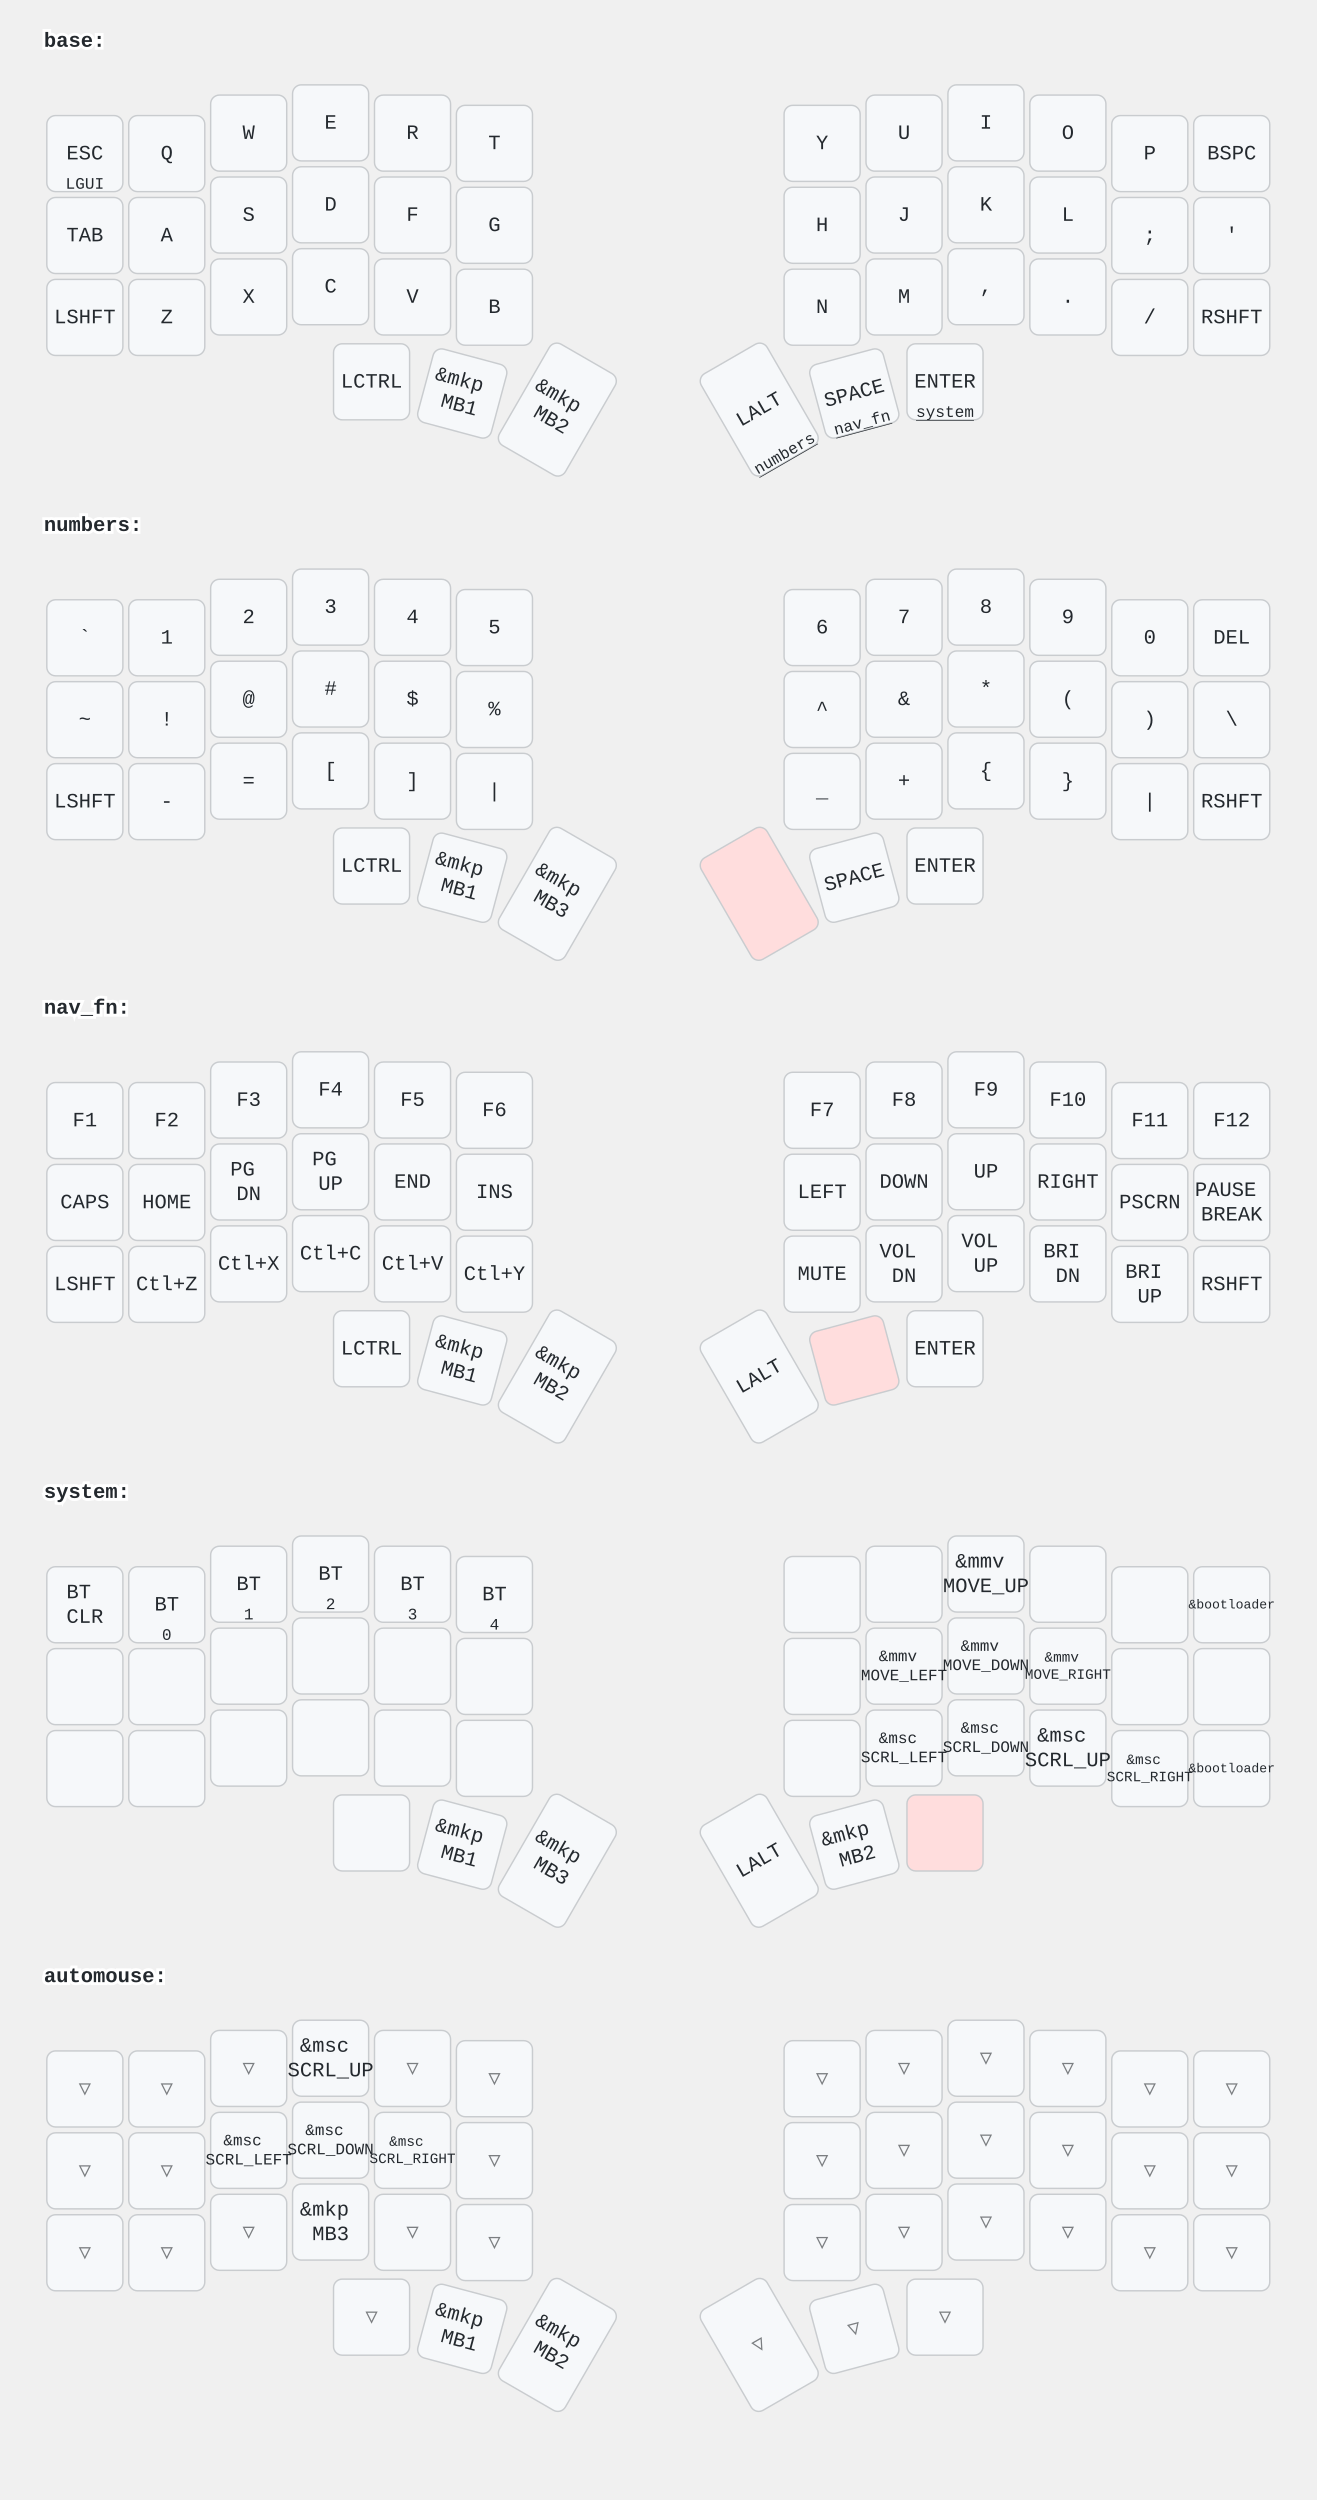
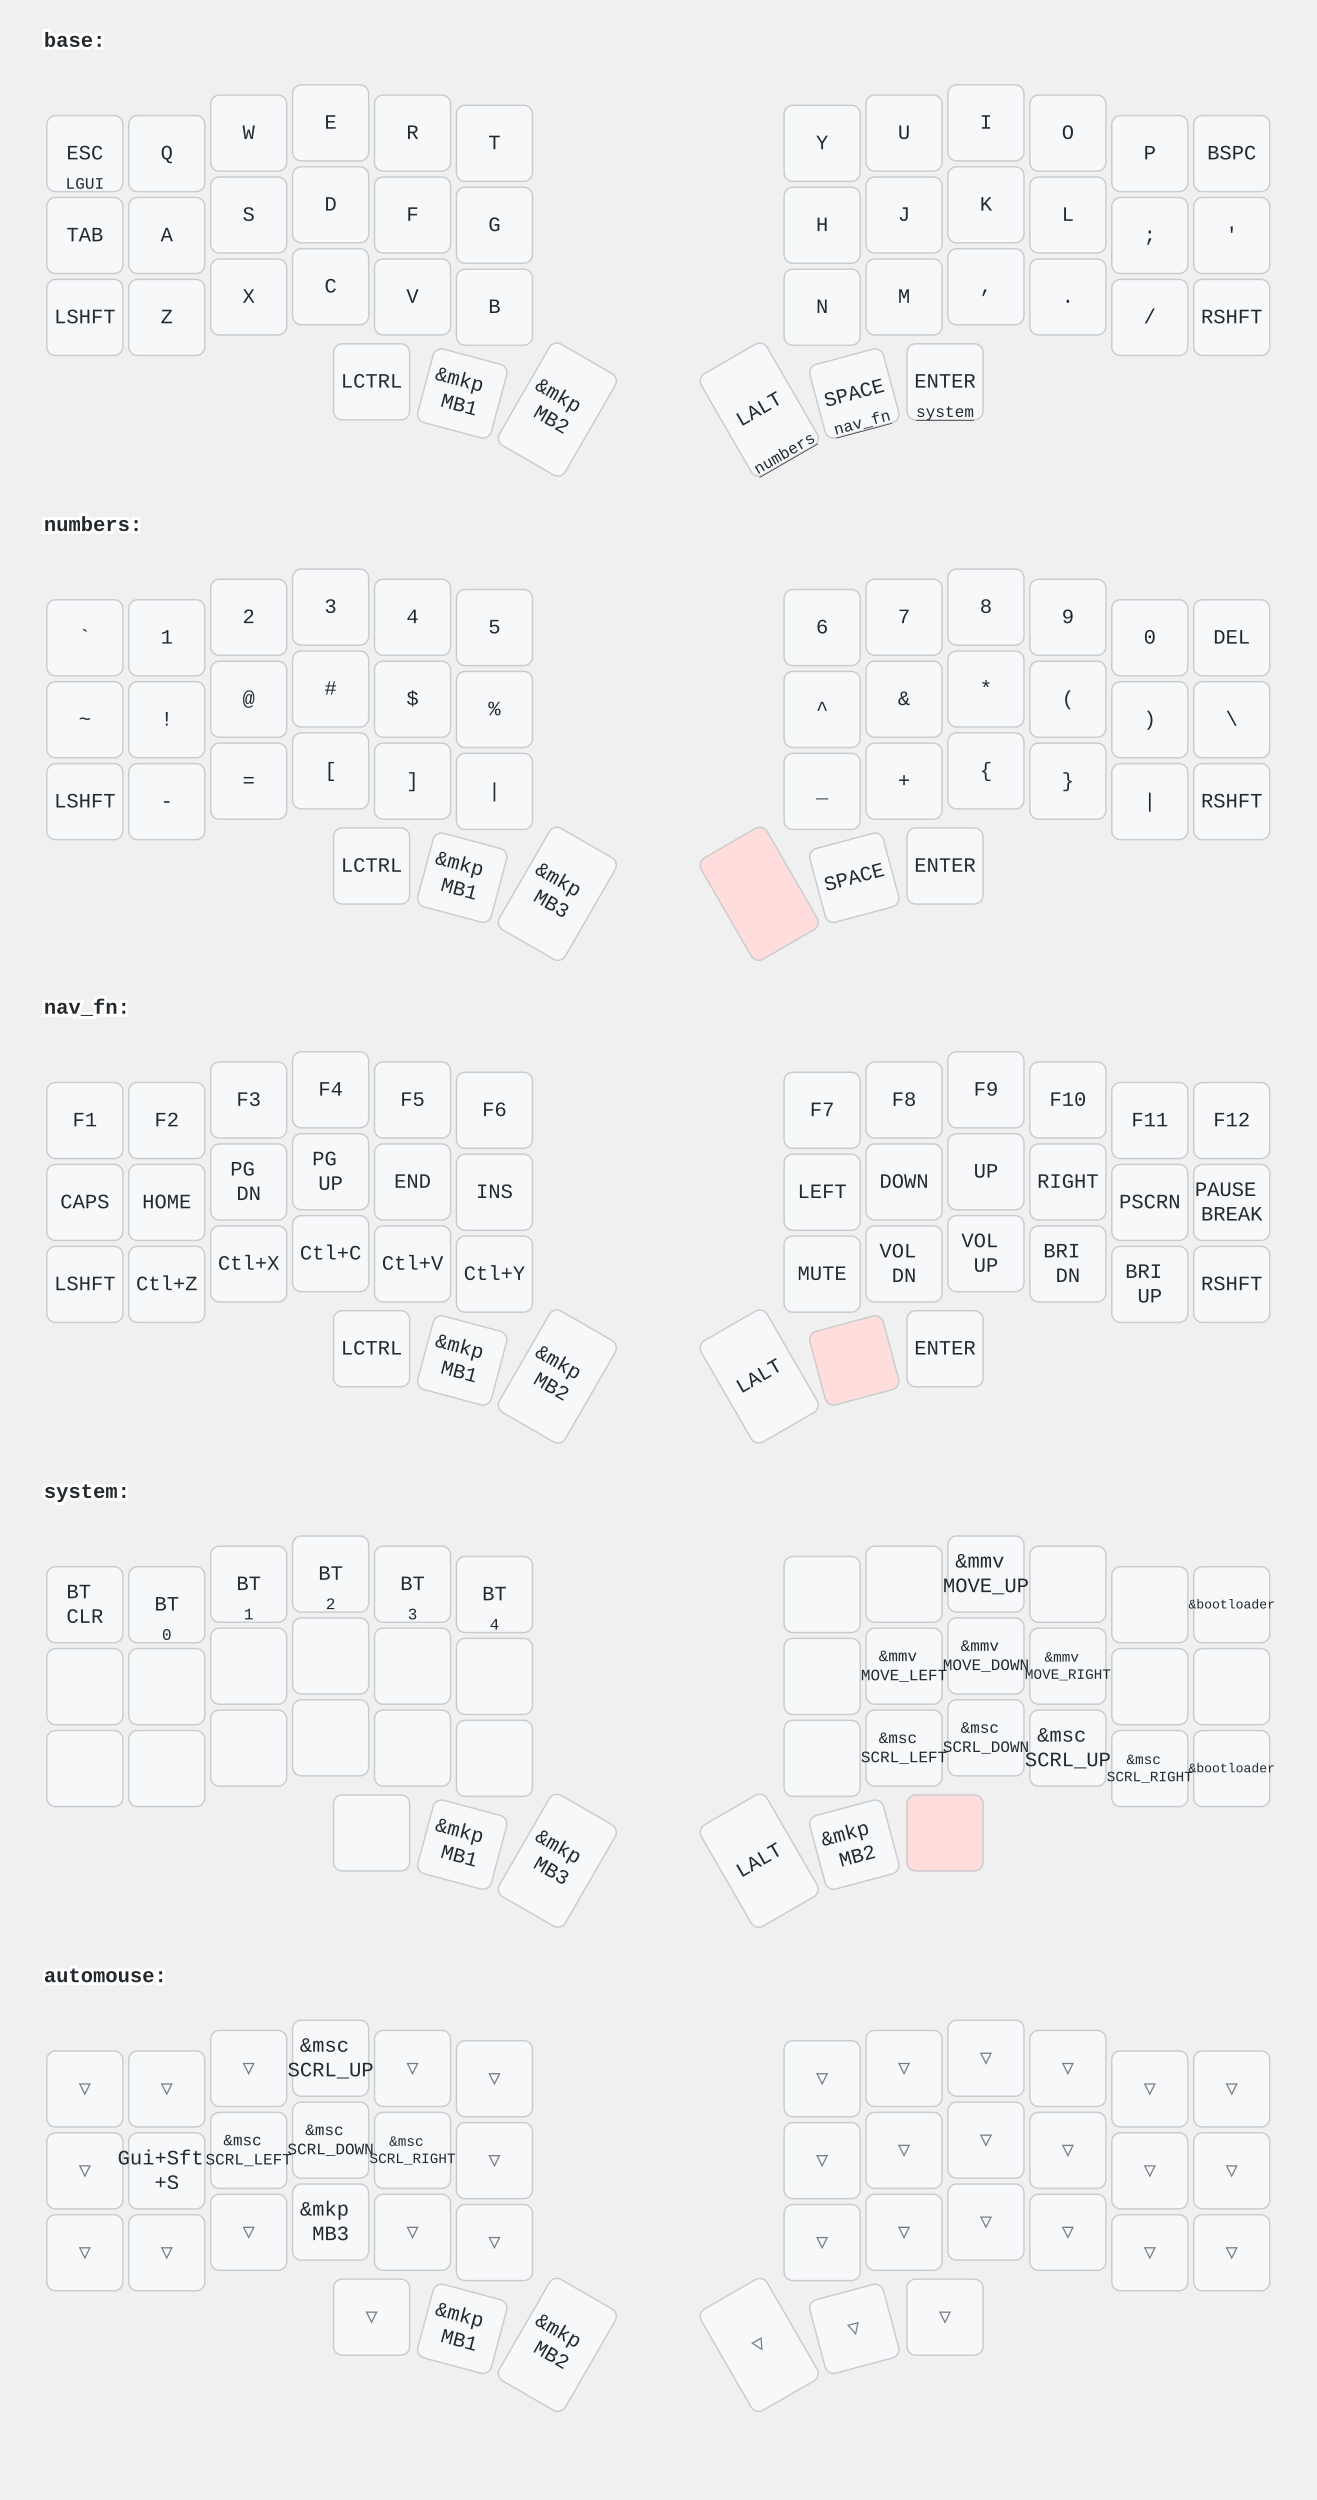
<svg xmlns="http://www.w3.org/2000/svg" width="900" height="1709" viewBox="0 0 900 1709" class="keymap">
  <style>/* inherit to force styles through use tags */
svg path {
    fill: inherit;
}

/* font and background color specifications */
svg.keymap {
    font-family: SFMono-Regular,Consolas,Liberation Mono,Menlo,monospace;
    font-size: 14px;
    font-kerning: normal;
    text-rendering: optimizeLegibility;
    fill: #24292e;
}

/* default key styling */
rect.key {
    fill: #f6f8fa;
}

rect.key, rect.combo {
    stroke: #c9cccf;
    stroke-width: 1;
}

/* default key side styling, only used is draw_key_sides is set */
rect.side {
    filter: brightness(90%);
}

/* color accent for combo boxes */
rect.combo, rect.combo-separate {
    fill: #cdf;
}

/* color accent for held keys */
rect.held, rect.combo.held {
    fill: #fdd;
}

/* color accent for ghost (optional) keys */
rect.ghost, rect.combo.ghost {
    stroke-dasharray: 4, 4;
    stroke-width: 2;
}

text {
    text-anchor: middle;
    dominant-baseline: middle;
}

/* styling for layer labels */
text.label {
    font-weight: bold;
    text-anchor: start;
    stroke: white;
    stroke-width: 4;
    paint-order: stroke;
}

/* styling for optional footer */
text.footer {
    text-anchor: end;
    dominant-baseline: auto;
    stroke: white;
    stroke-width: 4;
    paint-order: stroke;
}

/* styling for combo tap, and key non-tap label text */
text.combo, text.hold, text.shifted, text.left, text.right {
    font-size: 11px;
}

text.hold {
    text-anchor: middle;
    dominant-baseline: auto;
}

text.shifted {
    text-anchor: middle;
    dominant-baseline: hanging;
}

text.left {
    text-anchor: start;
}

text.right {
    text-anchor: end;
}

text.layer-activator {
    text-decoration: underline;
}

/* styling for hold/shifted label text in combo box */
text.combo.hold, text.combo.shifted, text.combo.left, text.combo.right {
    font-size: 8px;
}

/* lighter symbol for transparent keys */
text.trans {
    fill: #7b7e81;
}

/* styling for combo dendrons */
path.combo {
    stroke-width: 1;
    stroke: gray;
    fill: none;
}

/* Start Tabler Icons Cleanup */
/* cannot use height/width with glyphs */
.icon-tabler &gt; path {
    fill: inherit;
    stroke: inherit;
    stroke-width: 2;
}
/* hide tabler's default box */
.icon-tabler &gt; path[stroke="none"][fill="none"] {
    visibility: hidden;
}
/* End Tabler Icons Cleanup */
</style>
  <g transform="translate(30, 0)" class="layer-base">
    <text x="0" y="28" class="label" id="base">base:</text>
    <g transform="translate(0, 56)">
      <g transform="translate(28, 49)" class="key keypos-0">
        <rect rx="6" ry="6" x="-26" y="-26" width="52" height="52" class="key" />
        <text x="0" y="0" class="key tap">ESC</text>
        <text x="0" y="24" class="key hold">LGUI</text>
      </g>
      <g transform="translate(84, 49)" class="key keypos-1">
        <rect rx="6" ry="6" x="-26" y="-26" width="52" height="52" class="key" />
        <text x="0" y="0" class="key tap">Q</text>
      </g>
      <g transform="translate(140, 35)" class="key keypos-2">
        <rect rx="6" ry="6" x="-26" y="-26" width="52" height="52" class="key" />
        <text x="0" y="0" class="key tap">W</text>
      </g>
      <g transform="translate(196, 28)" class="key keypos-3">
        <rect rx="6" ry="6" x="-26" y="-26" width="52" height="52" class="key" />
        <text x="0" y="0" class="key tap">E</text>
      </g>
      <g transform="translate(252, 35)" class="key keypos-4">
        <rect rx="6" ry="6" x="-26" y="-26" width="52" height="52" class="key" />
        <text x="0" y="0" class="key tap">R</text>
      </g>
      <g transform="translate(308, 42)" class="key keypos-5">
        <rect rx="6" ry="6" x="-26" y="-26" width="52" height="52" class="key" />
        <text x="0" y="0" class="key tap">T</text>
      </g>
      <g transform="translate(532, 42)" class="key keypos-6">
        <rect rx="6" ry="6" x="-26" y="-26" width="52" height="52" class="key" />
        <text x="0" y="0" class="key tap">Y</text>
      </g>
      <g transform="translate(588, 35)" class="key keypos-7">
        <rect rx="6" ry="6" x="-26" y="-26" width="52" height="52" class="key" />
        <text x="0" y="0" class="key tap">U</text>
      </g>
      <g transform="translate(644, 28)" class="key keypos-8">
        <rect rx="6" ry="6" x="-26" y="-26" width="52" height="52" class="key" />
        <text x="0" y="0" class="key tap">I</text>
      </g>
      <g transform="translate(700, 35)" class="key keypos-9">
        <rect rx="6" ry="6" x="-26" y="-26" width="52" height="52" class="key" />
        <text x="0" y="0" class="key tap">O</text>
      </g>
      <g transform="translate(756, 49)" class="key keypos-10">
        <rect rx="6" ry="6" x="-26" y="-26" width="52" height="52" class="key" />
        <text x="0" y="0" class="key tap">P</text>
      </g>
      <g transform="translate(812, 49)" class="key keypos-11">
        <rect rx="6" ry="6" x="-26" y="-26" width="52" height="52" class="key" />
        <text x="0" y="0" class="key tap">BSPC</text>
      </g>
      <g transform="translate(28, 105)" class="key keypos-12">
        <rect rx="6" ry="6" x="-26" y="-26" width="52" height="52" class="key" />
        <text x="0" y="0" class="key tap">TAB</text>
      </g>
      <g transform="translate(84, 105)" class="key keypos-13">
        <rect rx="6" ry="6" x="-26" y="-26" width="52" height="52" class="key" />
        <text x="0" y="0" class="key tap">A</text>
      </g>
      <g transform="translate(140, 91)" class="key keypos-14">
        <rect rx="6" ry="6" x="-26" y="-26" width="52" height="52" class="key" />
        <text x="0" y="0" class="key tap">S</text>
      </g>
      <g transform="translate(196, 84)" class="key keypos-15">
        <rect rx="6" ry="6" x="-26" y="-26" width="52" height="52" class="key" />
        <text x="0" y="0" class="key tap">D</text>
      </g>
      <g transform="translate(252, 91)" class="key keypos-16">
        <rect rx="6" ry="6" x="-26" y="-26" width="52" height="52" class="key" />
        <text x="0" y="0" class="key tap">F</text>
      </g>
      <g transform="translate(308, 98)" class="key keypos-17">
        <rect rx="6" ry="6" x="-26" y="-26" width="52" height="52" class="key" />
        <text x="0" y="0" class="key tap">G</text>
      </g>
      <g transform="translate(532, 98)" class="key keypos-18">
        <rect rx="6" ry="6" x="-26" y="-26" width="52" height="52" class="key" />
        <text x="0" y="0" class="key tap">H</text>
      </g>
      <g transform="translate(588, 91)" class="key keypos-19">
        <rect rx="6" ry="6" x="-26" y="-26" width="52" height="52" class="key" />
        <text x="0" y="0" class="key tap">J</text>
      </g>
      <g transform="translate(644, 84)" class="key keypos-20">
        <rect rx="6" ry="6" x="-26" y="-26" width="52" height="52" class="key" />
        <text x="0" y="0" class="key tap">K</text>
      </g>
      <g transform="translate(700, 91)" class="key keypos-21">
        <rect rx="6" ry="6" x="-26" y="-26" width="52" height="52" class="key" />
        <text x="0" y="0" class="key tap">L</text>
      </g>
      <g transform="translate(756, 105)" class="key keypos-22">
        <rect rx="6" ry="6" x="-26" y="-26" width="52" height="52" class="key" />
        <text x="0" y="0" class="key tap">;</text>
      </g>
      <g transform="translate(812, 105)" class="key keypos-23">
        <rect rx="6" ry="6" x="-26" y="-26" width="52" height="52" class="key" />
        <text x="0" y="0" class="key tap">'</text>
      </g>
      <g transform="translate(28, 161)" class="key keypos-24">
        <rect rx="6" ry="6" x="-26" y="-26" width="52" height="52" class="key" />
        <text x="0" y="0" class="key tap">LSHFT</text>
      </g>
      <g transform="translate(84, 161)" class="key keypos-25">
        <rect rx="6" ry="6" x="-26" y="-26" width="52" height="52" class="key" />
        <text x="0" y="0" class="key tap">Z</text>
      </g>
      <g transform="translate(140, 147)" class="key keypos-26">
        <rect rx="6" ry="6" x="-26" y="-26" width="52" height="52" class="key" />
        <text x="0" y="0" class="key tap">X</text>
      </g>
      <g transform="translate(196, 140)" class="key keypos-27">
        <rect rx="6" ry="6" x="-26" y="-26" width="52" height="52" class="key" />
        <text x="0" y="0" class="key tap">C</text>
      </g>
      <g transform="translate(252, 147)" class="key keypos-28">
        <rect rx="6" ry="6" x="-26" y="-26" width="52" height="52" class="key" />
        <text x="0" y="0" class="key tap">V</text>
      </g>
      <g transform="translate(308, 154)" class="key keypos-29">
        <rect rx="6" ry="6" x="-26" y="-26" width="52" height="52" class="key" />
        <text x="0" y="0" class="key tap">B</text>
      </g>
      <g transform="translate(532, 154)" class="key keypos-30">
        <rect rx="6" ry="6" x="-26" y="-26" width="52" height="52" class="key" />
        <text x="0" y="0" class="key tap">N</text>
      </g>
      <g transform="translate(588, 147)" class="key keypos-31">
        <rect rx="6" ry="6" x="-26" y="-26" width="52" height="52" class="key" />
        <text x="0" y="0" class="key tap">M</text>
      </g>
      <g transform="translate(644, 140)" class="key keypos-32">
        <rect rx="6" ry="6" x="-26" y="-26" width="52" height="52" class="key" />
        <text x="0" y="0" class="key tap">,</text>
      </g>
      <g transform="translate(700, 147)" class="key keypos-33">
        <rect rx="6" ry="6" x="-26" y="-26" width="52" height="52" class="key" />
        <text x="0" y="0" class="key tap">.</text>
      </g>
      <g transform="translate(756, 161)" class="key keypos-34">
        <rect rx="6" ry="6" x="-26" y="-26" width="52" height="52" class="key" />
        <text x="0" y="0" class="key tap">/</text>
      </g>
      <g transform="translate(812, 161)" class="key keypos-35">
        <rect rx="6" ry="6" x="-26" y="-26" width="52" height="52" class="key" />
        <text x="0" y="0" class="key tap">RSHFT</text>
      </g>
      <g transform="translate(224, 205)" class="key keypos-36">
        <rect rx="6" ry="6" x="-26" y="-26" width="52" height="52" class="key" />
        <text x="0" y="0" class="key tap">LCTRL</text>
      </g>
      <g transform="translate(286, 213) rotate(15.0)" class="key keypos-37">
        <rect rx="6" ry="6" x="-26" y="-26" width="52" height="52" class="key" />
        <text x="0" y="0" class="key tap">
          <tspan x="0" dy="-0.6em">&amp;mkp</tspan>
          <tspan x="0" dy="1.2em">MB1</tspan>
        </text>
      </g>
      <g transform="translate(351, 224) rotate(30.0)" class="key keypos-38">
        <rect rx="6" ry="6" x="-26" y="-40" width="52" height="80" class="key" />
        <text x="0" y="0" class="key tap">
          <tspan x="0" dy="-0.6em">&amp;mkp</tspan>
          <tspan x="0" dy="1.2em">MB2</tspan>
        </text>
      </g>
      <g transform="translate(489, 224) rotate(-30.0)" class="key keypos-39">
        <rect rx="6" ry="6" x="-26" y="-40" width="52" height="80" class="key" />
        <text x="0" y="0" class="key tap">LALT</text>
        <a href="#numbers">
          <text x="0" y="38" class="key hold layer-activator">numbers</text>
        </a>
      </g>
      <g transform="translate(554, 213) rotate(-15.0)" class="key keypos-40">
        <rect rx="6" ry="6" x="-26" y="-26" width="52" height="52" class="key" />
        <text x="0" y="0" class="key tap">SPACE</text>
        <a href="#nav_fn">
          <text x="0" y="24" class="key hold layer-activator">nav_fn</text>
        </a>
      </g>
      <g transform="translate(616, 205)" class="key keypos-41">
        <rect rx="6" ry="6" x="-26" y="-26" width="52" height="52" class="key" />
        <text x="0" y="0" class="key tap">ENTER</text>
        <a href="#system">
          <text x="0" y="24" class="key hold layer-activator">system</text>
        </a>
      </g>
    </g>
  </g>
  <g transform="translate(30, 331)" class="layer-numbers">
    <text x="0" y="28" class="label" id="numbers">numbers:</text>
    <g transform="translate(0, 56)">
      <g transform="translate(28, 49)" class="key keypos-0">
        <rect rx="6" ry="6" x="-26" y="-26" width="52" height="52" class="key" />
        <text x="0" y="0" class="key tap">`</text>
      </g>
      <g transform="translate(84, 49)" class="key keypos-1">
        <rect rx="6" ry="6" x="-26" y="-26" width="52" height="52" class="key" />
        <text x="0" y="0" class="key tap">1</text>
      </g>
      <g transform="translate(140, 35)" class="key keypos-2">
        <rect rx="6" ry="6" x="-26" y="-26" width="52" height="52" class="key" />
        <text x="0" y="0" class="key tap">2</text>
      </g>
      <g transform="translate(196, 28)" class="key keypos-3">
        <rect rx="6" ry="6" x="-26" y="-26" width="52" height="52" class="key" />
        <text x="0" y="0" class="key tap">3</text>
      </g>
      <g transform="translate(252, 35)" class="key keypos-4">
        <rect rx="6" ry="6" x="-26" y="-26" width="52" height="52" class="key" />
        <text x="0" y="0" class="key tap">4</text>
      </g>
      <g transform="translate(308, 42)" class="key keypos-5">
        <rect rx="6" ry="6" x="-26" y="-26" width="52" height="52" class="key" />
        <text x="0" y="0" class="key tap">5</text>
      </g>
      <g transform="translate(532, 42)" class="key keypos-6">
        <rect rx="6" ry="6" x="-26" y="-26" width="52" height="52" class="key" />
        <text x="0" y="0" class="key tap">6</text>
      </g>
      <g transform="translate(588, 35)" class="key keypos-7">
        <rect rx="6" ry="6" x="-26" y="-26" width="52" height="52" class="key" />
        <text x="0" y="0" class="key tap">7</text>
      </g>
      <g transform="translate(644, 28)" class="key keypos-8">
        <rect rx="6" ry="6" x="-26" y="-26" width="52" height="52" class="key" />
        <text x="0" y="0" class="key tap">8</text>
      </g>
      <g transform="translate(700, 35)" class="key keypos-9">
        <rect rx="6" ry="6" x="-26" y="-26" width="52" height="52" class="key" />
        <text x="0" y="0" class="key tap">9</text>
      </g>
      <g transform="translate(756, 49)" class="key keypos-10">
        <rect rx="6" ry="6" x="-26" y="-26" width="52" height="52" class="key" />
        <text x="0" y="0" class="key tap">0</text>
      </g>
      <g transform="translate(812, 49)" class="key keypos-11">
        <rect rx="6" ry="6" x="-26" y="-26" width="52" height="52" class="key" />
        <text x="0" y="0" class="key tap">DEL</text>
      </g>
      <g transform="translate(28, 105)" class="key keypos-12">
        <rect rx="6" ry="6" x="-26" y="-26" width="52" height="52" class="key" />
        <text x="0" y="0" class="key tap">~</text>
      </g>
      <g transform="translate(84, 105)" class="key keypos-13">
        <rect rx="6" ry="6" x="-26" y="-26" width="52" height="52" class="key" />
        <text x="0" y="0" class="key tap">!</text>
      </g>
      <g transform="translate(140, 91)" class="key keypos-14">
        <rect rx="6" ry="6" x="-26" y="-26" width="52" height="52" class="key" />
        <text x="0" y="0" class="key tap">@</text>
      </g>
      <g transform="translate(196, 84)" class="key keypos-15">
        <rect rx="6" ry="6" x="-26" y="-26" width="52" height="52" class="key" />
        <text x="0" y="0" class="key tap">#</text>
      </g>
      <g transform="translate(252, 91)" class="key keypos-16">
        <rect rx="6" ry="6" x="-26" y="-26" width="52" height="52" class="key" />
        <text x="0" y="0" class="key tap">$</text>
      </g>
      <g transform="translate(308, 98)" class="key keypos-17">
        <rect rx="6" ry="6" x="-26" y="-26" width="52" height="52" class="key" />
        <text x="0" y="0" class="key tap">%</text>
      </g>
      <g transform="translate(532, 98)" class="key keypos-18">
        <rect rx="6" ry="6" x="-26" y="-26" width="52" height="52" class="key" />
        <text x="0" y="0" class="key tap">^</text>
      </g>
      <g transform="translate(588, 91)" class="key keypos-19">
        <rect rx="6" ry="6" x="-26" y="-26" width="52" height="52" class="key" />
        <text x="0" y="0" class="key tap">&amp;</text>
      </g>
      <g transform="translate(644, 84)" class="key keypos-20">
        <rect rx="6" ry="6" x="-26" y="-26" width="52" height="52" class="key" />
        <text x="0" y="0" class="key tap">*</text>
      </g>
      <g transform="translate(700, 91)" class="key keypos-21">
        <rect rx="6" ry="6" x="-26" y="-26" width="52" height="52" class="key" />
        <text x="0" y="0" class="key tap">(</text>
      </g>
      <g transform="translate(756, 105)" class="key keypos-22">
        <rect rx="6" ry="6" x="-26" y="-26" width="52" height="52" class="key" />
        <text x="0" y="0" class="key tap">)</text>
      </g>
      <g transform="translate(812, 105)" class="key keypos-23">
        <rect rx="6" ry="6" x="-26" y="-26" width="52" height="52" class="key" />
        <text x="0" y="0" class="key tap">\</text>
      </g>
      <g transform="translate(28, 161)" class="key keypos-24">
        <rect rx="6" ry="6" x="-26" y="-26" width="52" height="52" class="key" />
        <text x="0" y="0" class="key tap">LSHFT</text>
      </g>
      <g transform="translate(84, 161)" class="key keypos-25">
        <rect rx="6" ry="6" x="-26" y="-26" width="52" height="52" class="key" />
        <text x="0" y="0" class="key tap">-</text>
      </g>
      <g transform="translate(140, 147)" class="key keypos-26">
        <rect rx="6" ry="6" x="-26" y="-26" width="52" height="52" class="key" />
        <text x="0" y="0" class="key tap">=</text>
      </g>
      <g transform="translate(196, 140)" class="key keypos-27">
        <rect rx="6" ry="6" x="-26" y="-26" width="52" height="52" class="key" />
        <text x="0" y="0" class="key tap">[</text>
      </g>
      <g transform="translate(252, 147)" class="key keypos-28">
        <rect rx="6" ry="6" x="-26" y="-26" width="52" height="52" class="key" />
        <text x="0" y="0" class="key tap">]</text>
      </g>
      <g transform="translate(308, 154)" class="key keypos-29">
        <rect rx="6" ry="6" x="-26" y="-26" width="52" height="52" class="key" />
        <text x="0" y="0" class="key tap">|</text>
      </g>
      <g transform="translate(532, 154)" class="key keypos-30">
        <rect rx="6" ry="6" x="-26" y="-26" width="52" height="52" class="key" />
        <text x="0" y="0" class="key tap">_</text>
      </g>
      <g transform="translate(588, 147)" class="key keypos-31">
        <rect rx="6" ry="6" x="-26" y="-26" width="52" height="52" class="key" />
        <text x="0" y="0" class="key tap">+</text>
      </g>
      <g transform="translate(644, 140)" class="key keypos-32">
        <rect rx="6" ry="6" x="-26" y="-26" width="52" height="52" class="key" />
        <text x="0" y="0" class="key tap">{</text>
      </g>
      <g transform="translate(700, 147)" class="key keypos-33">
        <rect rx="6" ry="6" x="-26" y="-26" width="52" height="52" class="key" />
        <text x="0" y="0" class="key tap">}</text>
      </g>
      <g transform="translate(756, 161)" class="key keypos-34">
        <rect rx="6" ry="6" x="-26" y="-26" width="52" height="52" class="key" />
        <text x="0" y="0" class="key tap">|</text>
      </g>
      <g transform="translate(812, 161)" class="key keypos-35">
        <rect rx="6" ry="6" x="-26" y="-26" width="52" height="52" class="key" />
        <text x="0" y="0" class="key tap">RSHFT</text>
      </g>
      <g transform="translate(224, 205)" class="key keypos-36">
        <rect rx="6" ry="6" x="-26" y="-26" width="52" height="52" class="key" />
        <text x="0" y="0" class="key tap">LCTRL</text>
      </g>
      <g transform="translate(286, 213) rotate(15.0)" class="key keypos-37">
        <rect rx="6" ry="6" x="-26" y="-26" width="52" height="52" class="key" />
        <text x="0" y="0" class="key tap">
          <tspan x="0" dy="-0.6em">&amp;mkp</tspan>
          <tspan x="0" dy="1.2em">MB1</tspan>
        </text>
      </g>
      <g transform="translate(351, 224) rotate(30.0)" class="key keypos-38">
        <rect rx="6" ry="6" x="-26" y="-40" width="52" height="80" class="key" />
        <text x="0" y="0" class="key tap">
          <tspan x="0" dy="-0.6em">&amp;mkp</tspan>
          <tspan x="0" dy="1.2em">MB3</tspan>
        </text>
      </g>
      <g transform="translate(489, 224) rotate(-30.0)" class="key held keypos-39">
        <rect rx="6" ry="6" x="-26" y="-40" width="52" height="80" class="key held" />
      </g>
      <g transform="translate(554, 213) rotate(-15.0)" class="key keypos-40">
        <rect rx="6" ry="6" x="-26" y="-26" width="52" height="52" class="key" />
        <text x="0" y="0" class="key tap">SPACE</text>
      </g>
      <g transform="translate(616, 205)" class="key keypos-41">
        <rect rx="6" ry="6" x="-26" y="-26" width="52" height="52" class="key" />
        <text x="0" y="0" class="key tap">ENTER</text>
      </g>
    </g>
  </g>
  <g transform="translate(30, 661)" class="layer-nav_fn">
    <text x="0" y="28" class="label" id="nav_fn">nav_fn:</text>
    <g transform="translate(0, 56)">
      <g transform="translate(28, 49)" class="key keypos-0">
        <rect rx="6" ry="6" x="-26" y="-26" width="52" height="52" class="key" />
        <text x="0" y="0" class="key tap">F1</text>
      </g>
      <g transform="translate(84, 49)" class="key keypos-1">
        <rect rx="6" ry="6" x="-26" y="-26" width="52" height="52" class="key" />
        <text x="0" y="0" class="key tap">F2</text>
      </g>
      <g transform="translate(140, 35)" class="key keypos-2">
        <rect rx="6" ry="6" x="-26" y="-26" width="52" height="52" class="key" />
        <text x="0" y="0" class="key tap">F3</text>
      </g>
      <g transform="translate(196, 28)" class="key keypos-3">
        <rect rx="6" ry="6" x="-26" y="-26" width="52" height="52" class="key" />
        <text x="0" y="0" class="key tap">F4</text>
      </g>
      <g transform="translate(252, 35)" class="key keypos-4">
        <rect rx="6" ry="6" x="-26" y="-26" width="52" height="52" class="key" />
        <text x="0" y="0" class="key tap">F5</text>
      </g>
      <g transform="translate(308, 42)" class="key keypos-5">
        <rect rx="6" ry="6" x="-26" y="-26" width="52" height="52" class="key" />
        <text x="0" y="0" class="key tap">F6</text>
      </g>
      <g transform="translate(532, 42)" class="key keypos-6">
        <rect rx="6" ry="6" x="-26" y="-26" width="52" height="52" class="key" />
        <text x="0" y="0" class="key tap">F7</text>
      </g>
      <g transform="translate(588, 35)" class="key keypos-7">
        <rect rx="6" ry="6" x="-26" y="-26" width="52" height="52" class="key" />
        <text x="0" y="0" class="key tap">F8</text>
      </g>
      <g transform="translate(644, 28)" class="key keypos-8">
        <rect rx="6" ry="6" x="-26" y="-26" width="52" height="52" class="key" />
        <text x="0" y="0" class="key tap">F9</text>
      </g>
      <g transform="translate(700, 35)" class="key keypos-9">
        <rect rx="6" ry="6" x="-26" y="-26" width="52" height="52" class="key" />
        <text x="0" y="0" class="key tap">F10</text>
      </g>
      <g transform="translate(756, 49)" class="key keypos-10">
        <rect rx="6" ry="6" x="-26" y="-26" width="52" height="52" class="key" />
        <text x="0" y="0" class="key tap">F11</text>
      </g>
      <g transform="translate(812, 49)" class="key keypos-11">
        <rect rx="6" ry="6" x="-26" y="-26" width="52" height="52" class="key" />
        <text x="0" y="0" class="key tap">F12</text>
      </g>
      <g transform="translate(28, 105)" class="key keypos-12">
        <rect rx="6" ry="6" x="-26" y="-26" width="52" height="52" class="key" />
        <text x="0" y="0" class="key tap">CAPS</text>
      </g>
      <g transform="translate(84, 105)" class="key keypos-13">
        <rect rx="6" ry="6" x="-26" y="-26" width="52" height="52" class="key" />
        <text x="0" y="0" class="key tap">HOME</text>
      </g>
      <g transform="translate(140, 91)" class="key keypos-14">
        <rect rx="6" ry="6" x="-26" y="-26" width="52" height="52" class="key" />
        <text x="0" y="0" class="key tap">
          <tspan x="0" dy="-0.6em">PG</tspan>
          <tspan x="0" dy="1.2em">DN</tspan>
        </text>
      </g>
      <g transform="translate(196, 84)" class="key keypos-15">
        <rect rx="6" ry="6" x="-26" y="-26" width="52" height="52" class="key" />
        <text x="0" y="0" class="key tap">
          <tspan x="0" dy="-0.6em">PG</tspan>
          <tspan x="0" dy="1.2em">UP</tspan>
        </text>
      </g>
      <g transform="translate(252, 91)" class="key keypos-16">
        <rect rx="6" ry="6" x="-26" y="-26" width="52" height="52" class="key" />
        <text x="0" y="0" class="key tap">END</text>
      </g>
      <g transform="translate(308, 98)" class="key keypos-17">
        <rect rx="6" ry="6" x="-26" y="-26" width="52" height="52" class="key" />
        <text x="0" y="0" class="key tap">INS</text>
      </g>
      <g transform="translate(532, 98)" class="key keypos-18">
        <rect rx="6" ry="6" x="-26" y="-26" width="52" height="52" class="key" />
        <text x="0" y="0" class="key tap">LEFT</text>
      </g>
      <g transform="translate(588, 91)" class="key keypos-19">
        <rect rx="6" ry="6" x="-26" y="-26" width="52" height="52" class="key" />
        <text x="0" y="0" class="key tap">DOWN</text>
      </g>
      <g transform="translate(644, 84)" class="key keypos-20">
        <rect rx="6" ry="6" x="-26" y="-26" width="52" height="52" class="key" />
        <text x="0" y="0" class="key tap">UP</text>
      </g>
      <g transform="translate(700, 91)" class="key keypos-21">
        <rect rx="6" ry="6" x="-26" y="-26" width="52" height="52" class="key" />
        <text x="0" y="0" class="key tap">RIGHT</text>
      </g>
      <g transform="translate(756, 105)" class="key keypos-22">
        <rect rx="6" ry="6" x="-26" y="-26" width="52" height="52" class="key" />
        <text x="0" y="0" class="key tap">PSCRN</text>
      </g>
      <g transform="translate(812, 105)" class="key keypos-23">
        <rect rx="6" ry="6" x="-26" y="-26" width="52" height="52" class="key" />
        <text x="0" y="0" class="key tap">
          <tspan x="0" dy="-0.6em">PAUSE</tspan>
          <tspan x="0" dy="1.2em">BREAK</tspan>
        </text>
      </g>
      <g transform="translate(28, 161)" class="key keypos-24">
        <rect rx="6" ry="6" x="-26" y="-26" width="52" height="52" class="key" />
        <text x="0" y="0" class="key tap">LSHFT</text>
      </g>
      <g transform="translate(84, 161)" class="key keypos-25">
        <rect rx="6" ry="6" x="-26" y="-26" width="52" height="52" class="key" />
        <text x="0" y="0" class="key tap">Ctl+Z</text>
      </g>
      <g transform="translate(140, 147)" class="key keypos-26">
        <rect rx="6" ry="6" x="-26" y="-26" width="52" height="52" class="key" />
        <text x="0" y="0" class="key tap">Ctl+X</text>
      </g>
      <g transform="translate(196, 140)" class="key keypos-27">
        <rect rx="6" ry="6" x="-26" y="-26" width="52" height="52" class="key" />
        <text x="0" y="0" class="key tap">Ctl+C</text>
      </g>
      <g transform="translate(252, 147)" class="key keypos-28">
        <rect rx="6" ry="6" x="-26" y="-26" width="52" height="52" class="key" />
        <text x="0" y="0" class="key tap">Ctl+V</text>
      </g>
      <g transform="translate(308, 154)" class="key keypos-29">
        <rect rx="6" ry="6" x="-26" y="-26" width="52" height="52" class="key" />
        <text x="0" y="0" class="key tap">Ctl+Y</text>
      </g>
      <g transform="translate(532, 154)" class="key keypos-30">
        <rect rx="6" ry="6" x="-26" y="-26" width="52" height="52" class="key" />
        <text x="0" y="0" class="key tap">MUTE</text>
      </g>
      <g transform="translate(588, 147)" class="key keypos-31">
        <rect rx="6" ry="6" x="-26" y="-26" width="52" height="52" class="key" />
        <text x="0" y="0" class="key tap">
          <tspan x="0" dy="-0.6em">VOL</tspan>
          <tspan x="0" dy="1.2em">DN</tspan>
        </text>
      </g>
      <g transform="translate(644, 140)" class="key keypos-32">
        <rect rx="6" ry="6" x="-26" y="-26" width="52" height="52" class="key" />
        <text x="0" y="0" class="key tap">
          <tspan x="0" dy="-0.6em">VOL</tspan>
          <tspan x="0" dy="1.2em">UP</tspan>
        </text>
      </g>
      <g transform="translate(700, 147)" class="key keypos-33">
        <rect rx="6" ry="6" x="-26" y="-26" width="52" height="52" class="key" />
        <text x="0" y="0" class="key tap">
          <tspan x="0" dy="-0.6em">BRI</tspan>
          <tspan x="0" dy="1.2em">DN</tspan>
        </text>
      </g>
      <g transform="translate(756, 161)" class="key keypos-34">
        <rect rx="6" ry="6" x="-26" y="-26" width="52" height="52" class="key" />
        <text x="0" y="0" class="key tap">
          <tspan x="0" dy="-0.6em">BRI</tspan>
          <tspan x="0" dy="1.2em">UP</tspan>
        </text>
      </g>
      <g transform="translate(812, 161)" class="key keypos-35">
        <rect rx="6" ry="6" x="-26" y="-26" width="52" height="52" class="key" />
        <text x="0" y="0" class="key tap">RSHFT</text>
      </g>
      <g transform="translate(224, 205)" class="key keypos-36">
        <rect rx="6" ry="6" x="-26" y="-26" width="52" height="52" class="key" />
        <text x="0" y="0" class="key tap">LCTRL</text>
      </g>
      <g transform="translate(286, 213) rotate(15.0)" class="key keypos-37">
        <rect rx="6" ry="6" x="-26" y="-26" width="52" height="52" class="key" />
        <text x="0" y="0" class="key tap">
          <tspan x="0" dy="-0.6em">&amp;mkp</tspan>
          <tspan x="0" dy="1.2em">MB1</tspan>
        </text>
      </g>
      <g transform="translate(351, 224) rotate(30.0)" class="key keypos-38">
        <rect rx="6" ry="6" x="-26" y="-40" width="52" height="80" class="key" />
        <text x="0" y="0" class="key tap">
          <tspan x="0" dy="-0.6em">&amp;mkp</tspan>
          <tspan x="0" dy="1.2em">MB2</tspan>
        </text>
      </g>
      <g transform="translate(489, 224) rotate(-30.0)" class="key keypos-39">
        <rect rx="6" ry="6" x="-26" y="-40" width="52" height="80" class="key" />
        <text x="0" y="0" class="key tap">LALT</text>
      </g>
      <g transform="translate(554, 213) rotate(-15.0)" class="key held keypos-40">
        <rect rx="6" ry="6" x="-26" y="-26" width="52" height="52" class="key held" />
      </g>
      <g transform="translate(616, 205)" class="key keypos-41">
        <rect rx="6" ry="6" x="-26" y="-26" width="52" height="52" class="key" />
        <text x="0" y="0" class="key tap">ENTER</text>
      </g>
    </g>
  </g>
  <g transform="translate(30, 992)" class="layer-system">
    <text x="0" y="28" class="label" id="system">system:</text>
    <g transform="translate(0, 56)">
      <g transform="translate(28, 49)" class="key keypos-0">
        <rect rx="6" ry="6" x="-26" y="-26" width="52" height="52" class="key" />
        <text x="0" y="0" class="key tap">
          <tspan x="0" dy="-0.6em">BT</tspan>
          <tspan x="0" dy="1.2em">CLR</tspan>
        </text>
      </g>
      <g transform="translate(84, 49)" class="key keypos-1">
        <rect rx="6" ry="6" x="-26" y="-26" width="52" height="52" class="key" />
        <text x="0" y="0" class="key tap">BT</text>
        <text x="0" y="24" class="key hold">0</text>
      </g>
      <g transform="translate(140, 35)" class="key keypos-2">
        <rect rx="6" ry="6" x="-26" y="-26" width="52" height="52" class="key" />
        <text x="0" y="0" class="key tap">BT</text>
        <text x="0" y="24" class="key hold">1</text>
      </g>
      <g transform="translate(196, 28)" class="key keypos-3">
        <rect rx="6" ry="6" x="-26" y="-26" width="52" height="52" class="key" />
        <text x="0" y="0" class="key tap">BT</text>
        <text x="0" y="24" class="key hold">2</text>
      </g>
      <g transform="translate(252, 35)" class="key keypos-4">
        <rect rx="6" ry="6" x="-26" y="-26" width="52" height="52" class="key" />
        <text x="0" y="0" class="key tap">BT</text>
        <text x="0" y="24" class="key hold">3</text>
      </g>
      <g transform="translate(308, 42)" class="key keypos-5">
        <rect rx="6" ry="6" x="-26" y="-26" width="52" height="52" class="key" />
        <text x="0" y="0" class="key tap">BT</text>
        <text x="0" y="24" class="key hold">4</text>
      </g>
      <g transform="translate(532, 42)" class="key keypos-6">
        <rect rx="6" ry="6" x="-26" y="-26" width="52" height="52" class="key" />
      </g>
      <g transform="translate(588, 35)" class="key keypos-7">
        <rect rx="6" ry="6" x="-26" y="-26" width="52" height="52" class="key" />
      </g>
      <g transform="translate(644, 28)" class="key keypos-8">
        <rect rx="6" ry="6" x="-26" y="-26" width="52" height="52" class="key" />
        <text x="0" y="0" class="key tap">
          <tspan x="0" dy="-0.6em">&amp;mmv</tspan>
          <tspan x="0" dy="1.2em">MOVE_UP</tspan>
        </text>
      </g>
      <g transform="translate(700, 35)" class="key keypos-9">
        <rect rx="6" ry="6" x="-26" y="-26" width="52" height="52" class="key" />
      </g>
      <g transform="translate(756, 49)" class="key keypos-10">
        <rect rx="6" ry="6" x="-26" y="-26" width="52" height="52" class="key" />
      </g>
      <g transform="translate(812, 49)" class="key keypos-11">
        <rect rx="6" ry="6" x="-26" y="-26" width="52" height="52" class="key" />
        <text x="0" y="0" class="key tap">
          <tspan style="font-size: 64%">&amp;bootloader</tspan>
        </text>
      </g>
      <g transform="translate(28, 105)" class="key keypos-12">
        <rect rx="6" ry="6" x="-26" y="-26" width="52" height="52" class="key" />
      </g>
      <g transform="translate(84, 105)" class="key keypos-13">
        <rect rx="6" ry="6" x="-26" y="-26" width="52" height="52" class="key" />
      </g>
      <g transform="translate(140, 91)" class="key keypos-14">
        <rect rx="6" ry="6" x="-26" y="-26" width="52" height="52" class="key" />
      </g>
      <g transform="translate(196, 84)" class="key keypos-15">
        <rect rx="6" ry="6" x="-26" y="-26" width="52" height="52" class="key" />
      </g>
      <g transform="translate(252, 91)" class="key keypos-16">
        <rect rx="6" ry="6" x="-26" y="-26" width="52" height="52" class="key" />
      </g>
      <g transform="translate(308, 98)" class="key keypos-17">
        <rect rx="6" ry="6" x="-26" y="-26" width="52" height="52" class="key" />
      </g>
      <g transform="translate(532, 98)" class="key keypos-18">
        <rect rx="6" ry="6" x="-26" y="-26" width="52" height="52" class="key" />
      </g>
      <g transform="translate(588, 91)" class="key keypos-19">
        <rect rx="6" ry="6" x="-26" y="-26" width="52" height="52" class="key" />
        <text x="0" y="0" class="key tap">
          <tspan x="0" dy="-0.6em" style="font-size: 78%">&amp;mmv</tspan>
          <tspan x="0" dy="1.2em" style="font-size: 78%">MOVE_LEFT</tspan>
        </text>
      </g>
      <g transform="translate(644, 84)" class="key keypos-20">
        <rect rx="6" ry="6" x="-26" y="-26" width="52" height="52" class="key" />
        <text x="0" y="0" class="key tap">
          <tspan x="0" dy="-0.6em" style="font-size: 78%">&amp;mmv</tspan>
          <tspan x="0" dy="1.2em" style="font-size: 78%">MOVE_DOWN</tspan>
        </text>
      </g>
      <g transform="translate(700, 91)" class="key keypos-21">
        <rect rx="6" ry="6" x="-26" y="-26" width="52" height="52" class="key" />
        <text x="0" y="0" class="key tap">
          <tspan x="0" dy="-0.6em" style="font-size: 70%">&amp;mmv</tspan>
          <tspan x="0" dy="1.2em" style="font-size: 70%">MOVE_RIGHT</tspan>
        </text>
      </g>
      <g transform="translate(756, 105)" class="key keypos-22">
        <rect rx="6" ry="6" x="-26" y="-26" width="52" height="52" class="key" />
      </g>
      <g transform="translate(812, 105)" class="key keypos-23">
        <rect rx="6" ry="6" x="-26" y="-26" width="52" height="52" class="key" />
      </g>
      <g transform="translate(28, 161)" class="key keypos-24">
        <rect rx="6" ry="6" x="-26" y="-26" width="52" height="52" class="key" />
      </g>
      <g transform="translate(84, 161)" class="key keypos-25">
        <rect rx="6" ry="6" x="-26" y="-26" width="52" height="52" class="key" />
      </g>
      <g transform="translate(140, 147)" class="key keypos-26">
        <rect rx="6" ry="6" x="-26" y="-26" width="52" height="52" class="key" />
      </g>
      <g transform="translate(196, 140)" class="key keypos-27">
        <rect rx="6" ry="6" x="-26" y="-26" width="52" height="52" class="key" />
      </g>
      <g transform="translate(252, 147)" class="key keypos-28">
        <rect rx="6" ry="6" x="-26" y="-26" width="52" height="52" class="key" />
      </g>
      <g transform="translate(308, 154)" class="key keypos-29">
        <rect rx="6" ry="6" x="-26" y="-26" width="52" height="52" class="key" />
      </g>
      <g transform="translate(532, 154)" class="key keypos-30">
        <rect rx="6" ry="6" x="-26" y="-26" width="52" height="52" class="key" />
      </g>
      <g transform="translate(588, 147)" class="key keypos-31">
        <rect rx="6" ry="6" x="-26" y="-26" width="52" height="52" class="key" />
        <text x="0" y="0" class="key tap">
          <tspan x="0" dy="-0.6em" style="font-size: 78%">&amp;msc</tspan>
          <tspan x="0" dy="1.2em" style="font-size: 78%">SCRL_LEFT</tspan>
        </text>
      </g>
      <g transform="translate(644, 140)" class="key keypos-32">
        <rect rx="6" ry="6" x="-26" y="-26" width="52" height="52" class="key" />
        <text x="0" y="0" class="key tap">
          <tspan x="0" dy="-0.6em" style="font-size: 78%">&amp;msc</tspan>
          <tspan x="0" dy="1.2em" style="font-size: 78%">SCRL_DOWN</tspan>
        </text>
      </g>
      <g transform="translate(700, 147)" class="key keypos-33">
        <rect rx="6" ry="6" x="-26" y="-26" width="52" height="52" class="key" />
        <text x="0" y="0" class="key tap">
          <tspan x="0" dy="-0.6em">&amp;msc</tspan>
          <tspan x="0" dy="1.2em">SCRL_UP</tspan>
        </text>
      </g>
      <g transform="translate(756, 161)" class="key keypos-34">
        <rect rx="6" ry="6" x="-26" y="-26" width="52" height="52" class="key" />
        <text x="0" y="0" class="key tap">
          <tspan x="0" dy="-0.6em" style="font-size: 70%">&amp;msc</tspan>
          <tspan x="0" dy="1.2em" style="font-size: 70%">SCRL_RIGHT</tspan>
        </text>
      </g>
      <g transform="translate(812, 161)" class="key keypos-35">
        <rect rx="6" ry="6" x="-26" y="-26" width="52" height="52" class="key" />
        <text x="0" y="0" class="key tap">
          <tspan style="font-size: 64%">&amp;bootloader</tspan>
        </text>
      </g>
      <g transform="translate(224, 205)" class="key keypos-36">
        <rect rx="6" ry="6" x="-26" y="-26" width="52" height="52" class="key" />
      </g>
      <g transform="translate(286, 213) rotate(15.0)" class="key keypos-37">
        <rect rx="6" ry="6" x="-26" y="-26" width="52" height="52" class="key" />
        <text x="0" y="0" class="key tap">
          <tspan x="0" dy="-0.6em">&amp;mkp</tspan>
          <tspan x="0" dy="1.2em">MB1</tspan>
        </text>
      </g>
      <g transform="translate(351, 224) rotate(30.0)" class="key keypos-38">
        <rect rx="6" ry="6" x="-26" y="-40" width="52" height="80" class="key" />
        <text x="0" y="0" class="key tap">
          <tspan x="0" dy="-0.6em">&amp;mkp</tspan>
          <tspan x="0" dy="1.2em">MB3</tspan>
        </text>
      </g>
      <g transform="translate(489, 224) rotate(-30.0)" class="key keypos-39">
        <rect rx="6" ry="6" x="-26" y="-40" width="52" height="80" class="key" />
        <text x="0" y="0" class="key tap">LALT</text>
      </g>
      <g transform="translate(554, 213) rotate(-15.0)" class="key keypos-40">
        <rect rx="6" ry="6" x="-26" y="-26" width="52" height="52" class="key" />
        <text x="0" y="0" class="key tap">
          <tspan x="0" dy="-0.6em">&amp;mkp</tspan>
          <tspan x="0" dy="1.2em">MB2</tspan>
        </text>
      </g>
      <g transform="translate(616, 205)" class="key held keypos-41">
        <rect rx="6" ry="6" x="-26" y="-26" width="52" height="52" class="key held" />
      </g>
    </g>
  </g>
  <g transform="translate(30, 1323)" class="layer-automouse">
    <text x="0" y="28" class="label" id="automouse">automouse:</text>
    <g transform="translate(0, 56)">
      <g transform="translate(28, 49)" class="key trans keypos-0">
        <rect rx="6" ry="6" x="-26" y="-26" width="52" height="52" class="key trans" />
        <text x="0" y="0" class="key trans tap">▽</text>
      </g>
      <g transform="translate(84, 49)" class="key trans keypos-1">
        <rect rx="6" ry="6" x="-26" y="-26" width="52" height="52" class="key trans" />
        <text x="0" y="0" class="key trans tap">▽</text>
      </g>
      <g transform="translate(140, 35)" class="key trans keypos-2">
        <rect rx="6" ry="6" x="-26" y="-26" width="52" height="52" class="key trans" />
        <text x="0" y="0" class="key trans tap">▽</text>
      </g>
      <g transform="translate(196, 28)" class="key keypos-3">
        <rect rx="6" ry="6" x="-26" y="-26" width="52" height="52" class="key" />
        <text x="0" y="0" class="key tap">
          <tspan x="0" dy="-0.6em">&amp;msc</tspan>
          <tspan x="0" dy="1.2em">SCRL_UP</tspan>
        </text>
      </g>
      <g transform="translate(252, 35)" class="key trans keypos-4">
        <rect rx="6" ry="6" x="-26" y="-26" width="52" height="52" class="key trans" />
        <text x="0" y="0" class="key trans tap">▽</text>
      </g>
      <g transform="translate(308, 42)" class="key trans keypos-5">
        <rect rx="6" ry="6" x="-26" y="-26" width="52" height="52" class="key trans" />
        <text x="0" y="0" class="key trans tap">▽</text>
      </g>
      <g transform="translate(532, 42)" class="key trans keypos-6">
        <rect rx="6" ry="6" x="-26" y="-26" width="52" height="52" class="key trans" />
        <text x="0" y="0" class="key trans tap">▽</text>
      </g>
      <g transform="translate(588, 35)" class="key trans keypos-7">
        <rect rx="6" ry="6" x="-26" y="-26" width="52" height="52" class="key trans" />
        <text x="0" y="0" class="key trans tap">▽</text>
      </g>
      <g transform="translate(644, 28)" class="key trans keypos-8">
        <rect rx="6" ry="6" x="-26" y="-26" width="52" height="52" class="key trans" />
        <text x="0" y="0" class="key trans tap">▽</text>
      </g>
      <g transform="translate(700, 35)" class="key trans keypos-9">
        <rect rx="6" ry="6" x="-26" y="-26" width="52" height="52" class="key trans" />
        <text x="0" y="0" class="key trans tap">▽</text>
      </g>
      <g transform="translate(756, 49)" class="key trans keypos-10">
        <rect rx="6" ry="6" x="-26" y="-26" width="52" height="52" class="key trans" />
        <text x="0" y="0" class="key trans tap">▽</text>
      </g>
      <g transform="translate(812, 49)" class="key trans keypos-11">
        <rect rx="6" ry="6" x="-26" y="-26" width="52" height="52" class="key trans" />
        <text x="0" y="0" class="key trans tap">▽</text>
      </g>
      <g transform="translate(28, 105)" class="key trans keypos-12">
        <rect rx="6" ry="6" x="-26" y="-26" width="52" height="52" class="key trans" />
        <text x="0" y="0" class="key trans tap">▽</text>
      </g>
-       <g transform="translate(84, 105)" class="key trans keypos-13">
-         <rect rx="6" ry="6" x="-26" y="-26" width="52" height="52" class="key trans" />
-         <text x="0" y="0" class="key trans tap">▽</text>
+       <g transform="translate(84, 105)" class="key keypos-13">
+         <rect rx="6" ry="6" x="-26" y="-26" width="52" height="52" class="key" />
+         <text x="0" y="0" class="key tap">
+           <tspan x="0" dy="-0.6em">Gui+Sft</tspan>
+           <tspan x="0" dy="1.2em">+S</tspan>
+         </text>
      </g>
      <g transform="translate(140, 91)" class="key keypos-14">
        <rect rx="6" ry="6" x="-26" y="-26" width="52" height="52" class="key" />
        <text x="0" y="0" class="key tap">
          <tspan x="0" dy="-0.6em" style="font-size: 78%">&amp;msc</tspan>
          <tspan x="0" dy="1.2em" style="font-size: 78%">SCRL_LEFT</tspan>
        </text>
      </g>
      <g transform="translate(196, 84)" class="key keypos-15">
        <rect rx="6" ry="6" x="-26" y="-26" width="52" height="52" class="key" />
        <text x="0" y="0" class="key tap">
          <tspan x="0" dy="-0.6em" style="font-size: 78%">&amp;msc</tspan>
          <tspan x="0" dy="1.2em" style="font-size: 78%">SCRL_DOWN</tspan>
        </text>
      </g>
      <g transform="translate(252, 91)" class="key keypos-16">
        <rect rx="6" ry="6" x="-26" y="-26" width="52" height="52" class="key" />
        <text x="0" y="0" class="key tap">
          <tspan x="0" dy="-0.6em" style="font-size: 70%">&amp;msc</tspan>
          <tspan x="0" dy="1.2em" style="font-size: 70%">SCRL_RIGHT</tspan>
        </text>
      </g>
      <g transform="translate(308, 98)" class="key trans keypos-17">
        <rect rx="6" ry="6" x="-26" y="-26" width="52" height="52" class="key trans" />
        <text x="0" y="0" class="key trans tap">▽</text>
      </g>
      <g transform="translate(532, 98)" class="key trans keypos-18">
        <rect rx="6" ry="6" x="-26" y="-26" width="52" height="52" class="key trans" />
        <text x="0" y="0" class="key trans tap">▽</text>
      </g>
      <g transform="translate(588, 91)" class="key trans keypos-19">
        <rect rx="6" ry="6" x="-26" y="-26" width="52" height="52" class="key trans" />
        <text x="0" y="0" class="key trans tap">▽</text>
      </g>
      <g transform="translate(644, 84)" class="key trans keypos-20">
        <rect rx="6" ry="6" x="-26" y="-26" width="52" height="52" class="key trans" />
        <text x="0" y="0" class="key trans tap">▽</text>
      </g>
      <g transform="translate(700, 91)" class="key trans keypos-21">
        <rect rx="6" ry="6" x="-26" y="-26" width="52" height="52" class="key trans" />
        <text x="0" y="0" class="key trans tap">▽</text>
      </g>
      <g transform="translate(756, 105)" class="key trans keypos-22">
        <rect rx="6" ry="6" x="-26" y="-26" width="52" height="52" class="key trans" />
        <text x="0" y="0" class="key trans tap">▽</text>
      </g>
      <g transform="translate(812, 105)" class="key trans keypos-23">
        <rect rx="6" ry="6" x="-26" y="-26" width="52" height="52" class="key trans" />
        <text x="0" y="0" class="key trans tap">▽</text>
      </g>
      <g transform="translate(28, 161)" class="key trans keypos-24">
        <rect rx="6" ry="6" x="-26" y="-26" width="52" height="52" class="key trans" />
        <text x="0" y="0" class="key trans tap">▽</text>
      </g>
      <g transform="translate(84, 161)" class="key trans keypos-25">
        <rect rx="6" ry="6" x="-26" y="-26" width="52" height="52" class="key trans" />
        <text x="0" y="0" class="key trans tap">▽</text>
      </g>
      <g transform="translate(140, 147)" class="key trans keypos-26">
        <rect rx="6" ry="6" x="-26" y="-26" width="52" height="52" class="key trans" />
        <text x="0" y="0" class="key trans tap">▽</text>
      </g>
      <g transform="translate(196, 140)" class="key keypos-27">
        <rect rx="6" ry="6" x="-26" y="-26" width="52" height="52" class="key" />
        <text x="0" y="0" class="key tap">
          <tspan x="0" dy="-0.6em">&amp;mkp</tspan>
          <tspan x="0" dy="1.2em">MB3</tspan>
        </text>
      </g>
      <g transform="translate(252, 147)" class="key trans keypos-28">
        <rect rx="6" ry="6" x="-26" y="-26" width="52" height="52" class="key trans" />
        <text x="0" y="0" class="key trans tap">▽</text>
      </g>
      <g transform="translate(308, 154)" class="key trans keypos-29">
        <rect rx="6" ry="6" x="-26" y="-26" width="52" height="52" class="key trans" />
        <text x="0" y="0" class="key trans tap">▽</text>
      </g>
      <g transform="translate(532, 154)" class="key trans keypos-30">
        <rect rx="6" ry="6" x="-26" y="-26" width="52" height="52" class="key trans" />
        <text x="0" y="0" class="key trans tap">▽</text>
      </g>
      <g transform="translate(588, 147)" class="key trans keypos-31">
        <rect rx="6" ry="6" x="-26" y="-26" width="52" height="52" class="key trans" />
        <text x="0" y="0" class="key trans tap">▽</text>
      </g>
      <g transform="translate(644, 140)" class="key trans keypos-32">
        <rect rx="6" ry="6" x="-26" y="-26" width="52" height="52" class="key trans" />
        <text x="0" y="0" class="key trans tap">▽</text>
      </g>
      <g transform="translate(700, 147)" class="key trans keypos-33">
        <rect rx="6" ry="6" x="-26" y="-26" width="52" height="52" class="key trans" />
        <text x="0" y="0" class="key trans tap">▽</text>
      </g>
      <g transform="translate(756, 161)" class="key trans keypos-34">
        <rect rx="6" ry="6" x="-26" y="-26" width="52" height="52" class="key trans" />
        <text x="0" y="0" class="key trans tap">▽</text>
      </g>
      <g transform="translate(812, 161)" class="key trans keypos-35">
        <rect rx="6" ry="6" x="-26" y="-26" width="52" height="52" class="key trans" />
        <text x="0" y="0" class="key trans tap">▽</text>
      </g>
      <g transform="translate(224, 205)" class="key trans keypos-36">
        <rect rx="6" ry="6" x="-26" y="-26" width="52" height="52" class="key trans" />
        <text x="0" y="0" class="key trans tap">▽</text>
      </g>
      <g transform="translate(286, 213) rotate(15.0)" class="key keypos-37">
        <rect rx="6" ry="6" x="-26" y="-26" width="52" height="52" class="key" />
        <text x="0" y="0" class="key tap">
          <tspan x="0" dy="-0.6em">&amp;mkp</tspan>
          <tspan x="0" dy="1.2em">MB1</tspan>
        </text>
      </g>
      <g transform="translate(351, 224) rotate(30.0)" class="key keypos-38">
        <rect rx="6" ry="6" x="-26" y="-40" width="52" height="80" class="key" />
        <text x="0" y="0" class="key tap">
          <tspan x="0" dy="-0.6em">&amp;mkp</tspan>
          <tspan x="0" dy="1.2em">MB2</tspan>
        </text>
      </g>
      <g transform="translate(489, 224) rotate(-30.0)" class="key trans keypos-39">
        <rect rx="6" ry="6" x="-26" y="-40" width="52" height="80" class="key trans" />
        <text x="0" y="0" class="key trans tap">▽</text>
      </g>
      <g transform="translate(554, 213) rotate(-15.0)" class="key trans keypos-40">
        <rect rx="6" ry="6" x="-26" y="-26" width="52" height="52" class="key trans" />
        <text x="0" y="0" class="key trans tap">▽</text>
      </g>
      <g transform="translate(616, 205)" class="key trans keypos-41">
        <rect rx="6" ry="6" x="-26" y="-26" width="52" height="52" class="key trans" />
        <text x="0" y="0" class="key trans tap">▽</text>
      </g>
    </g>
  </g>
</svg>
